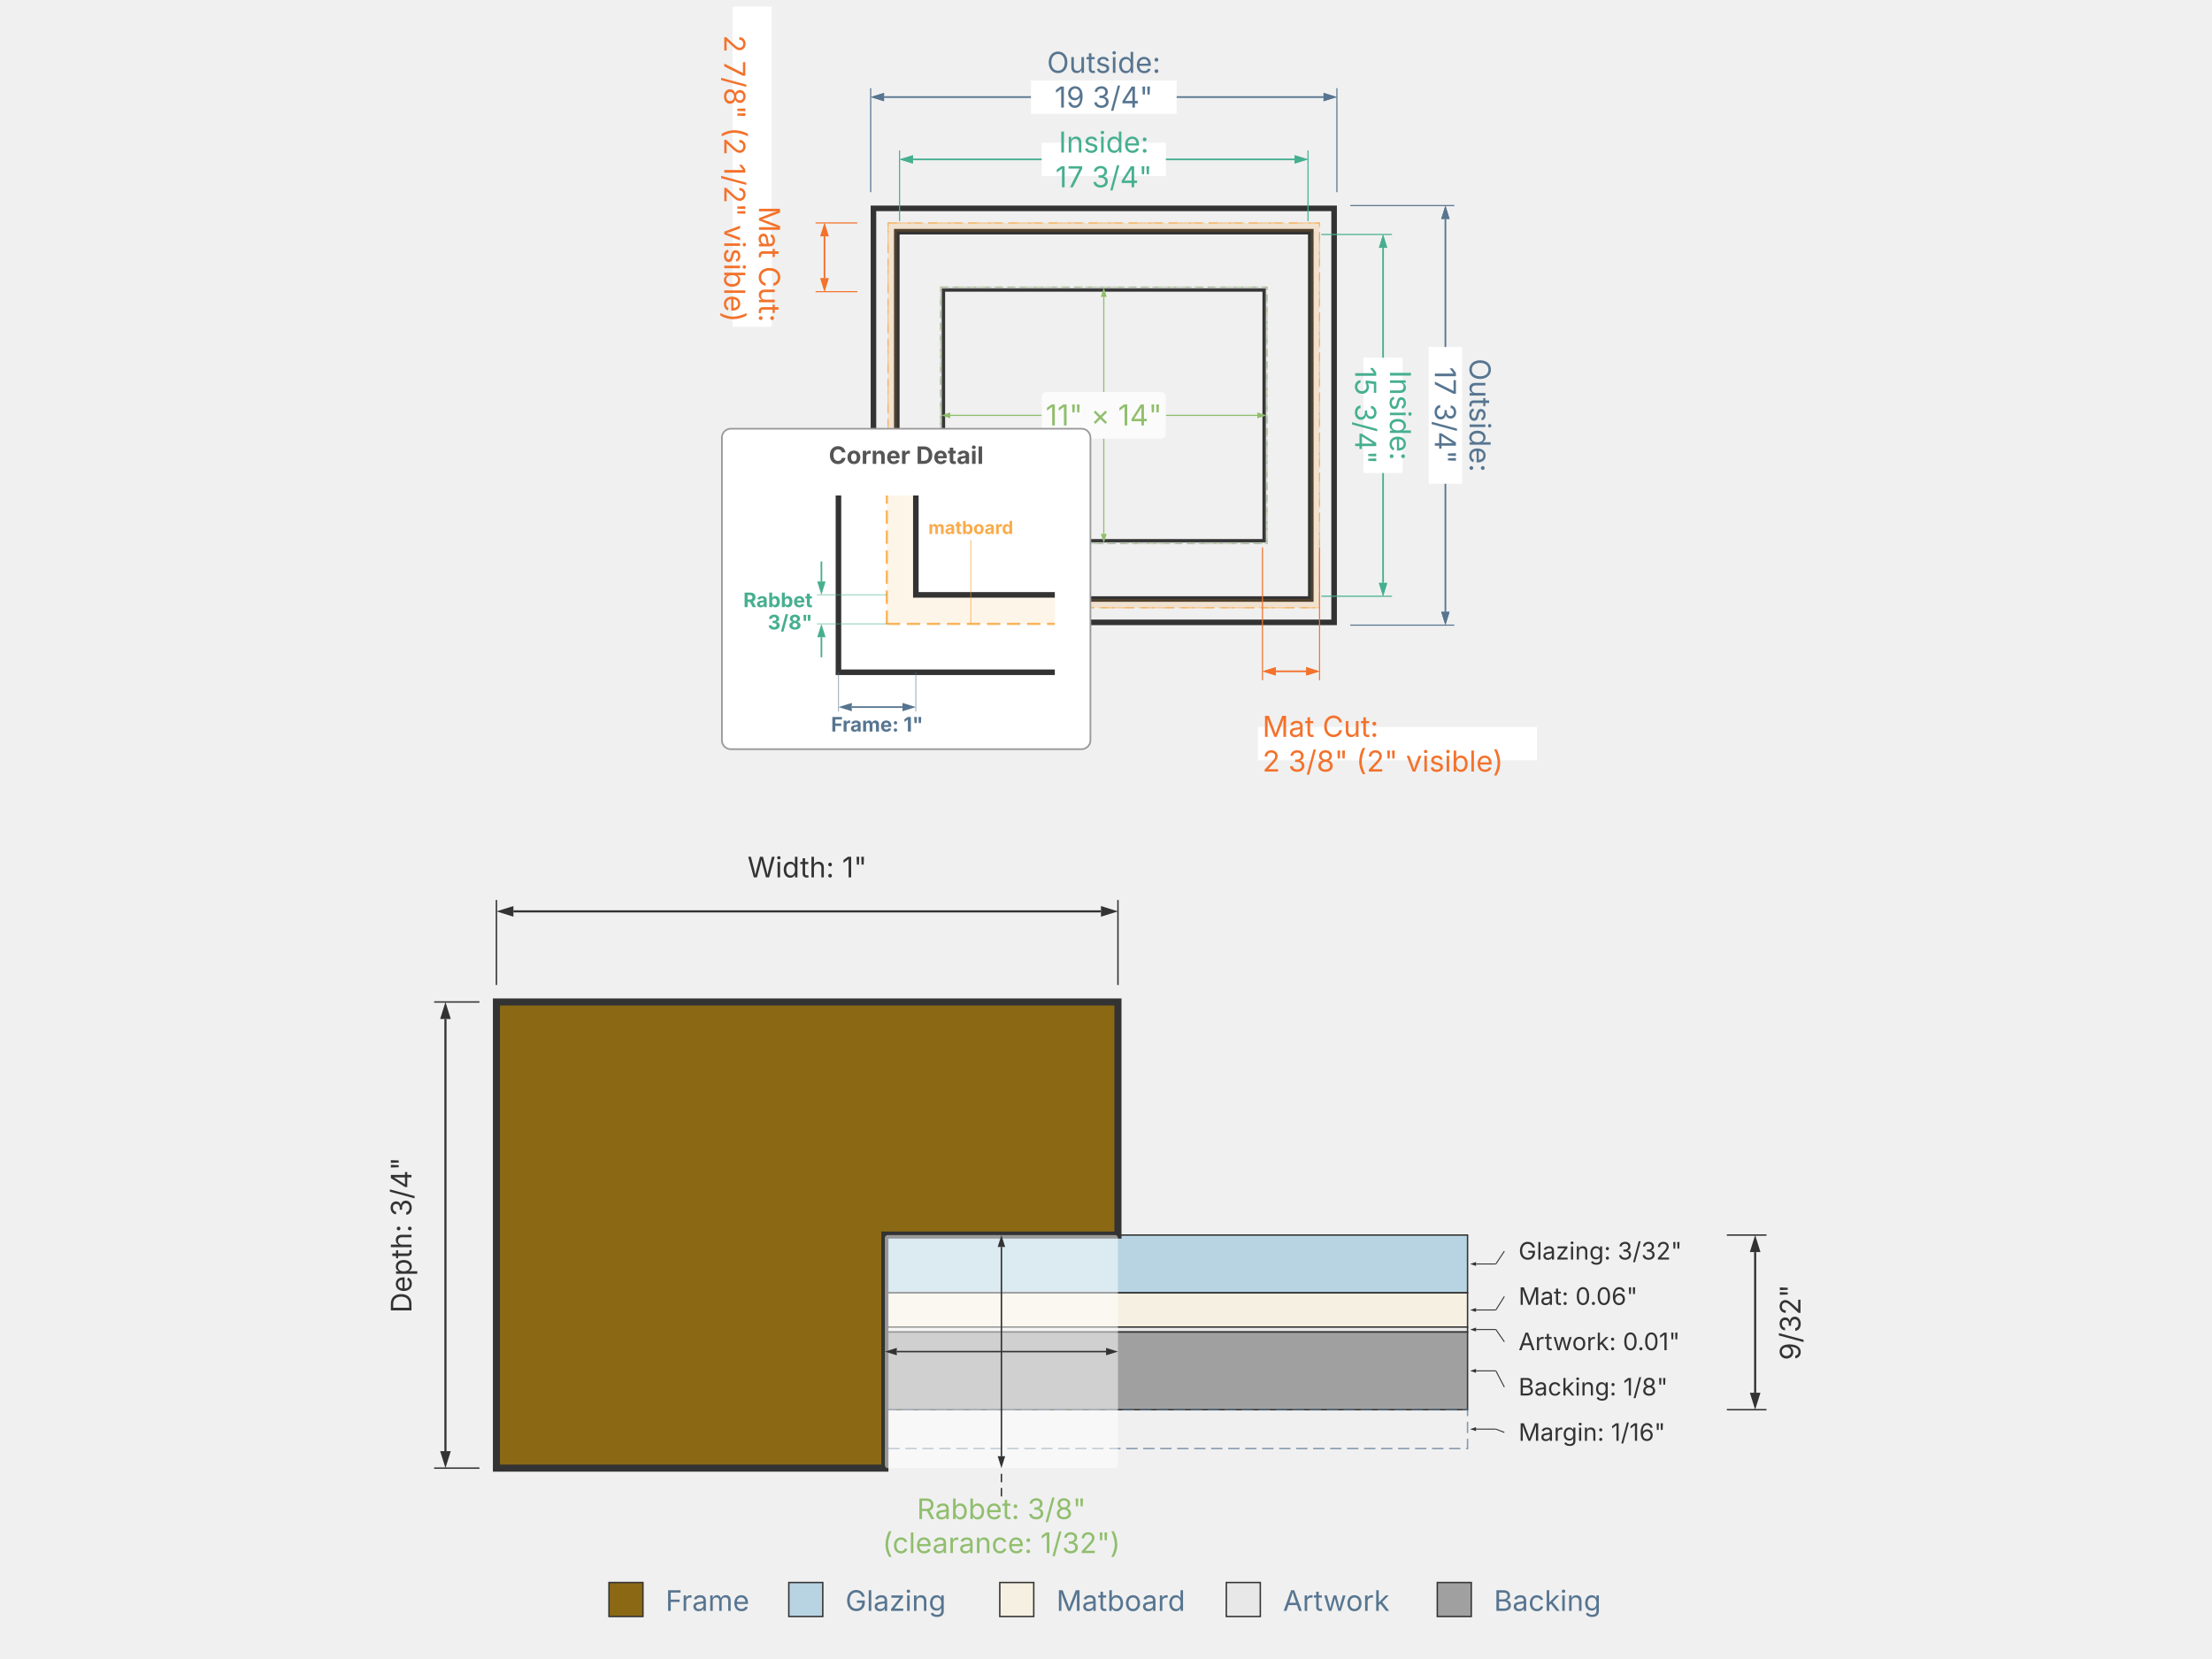
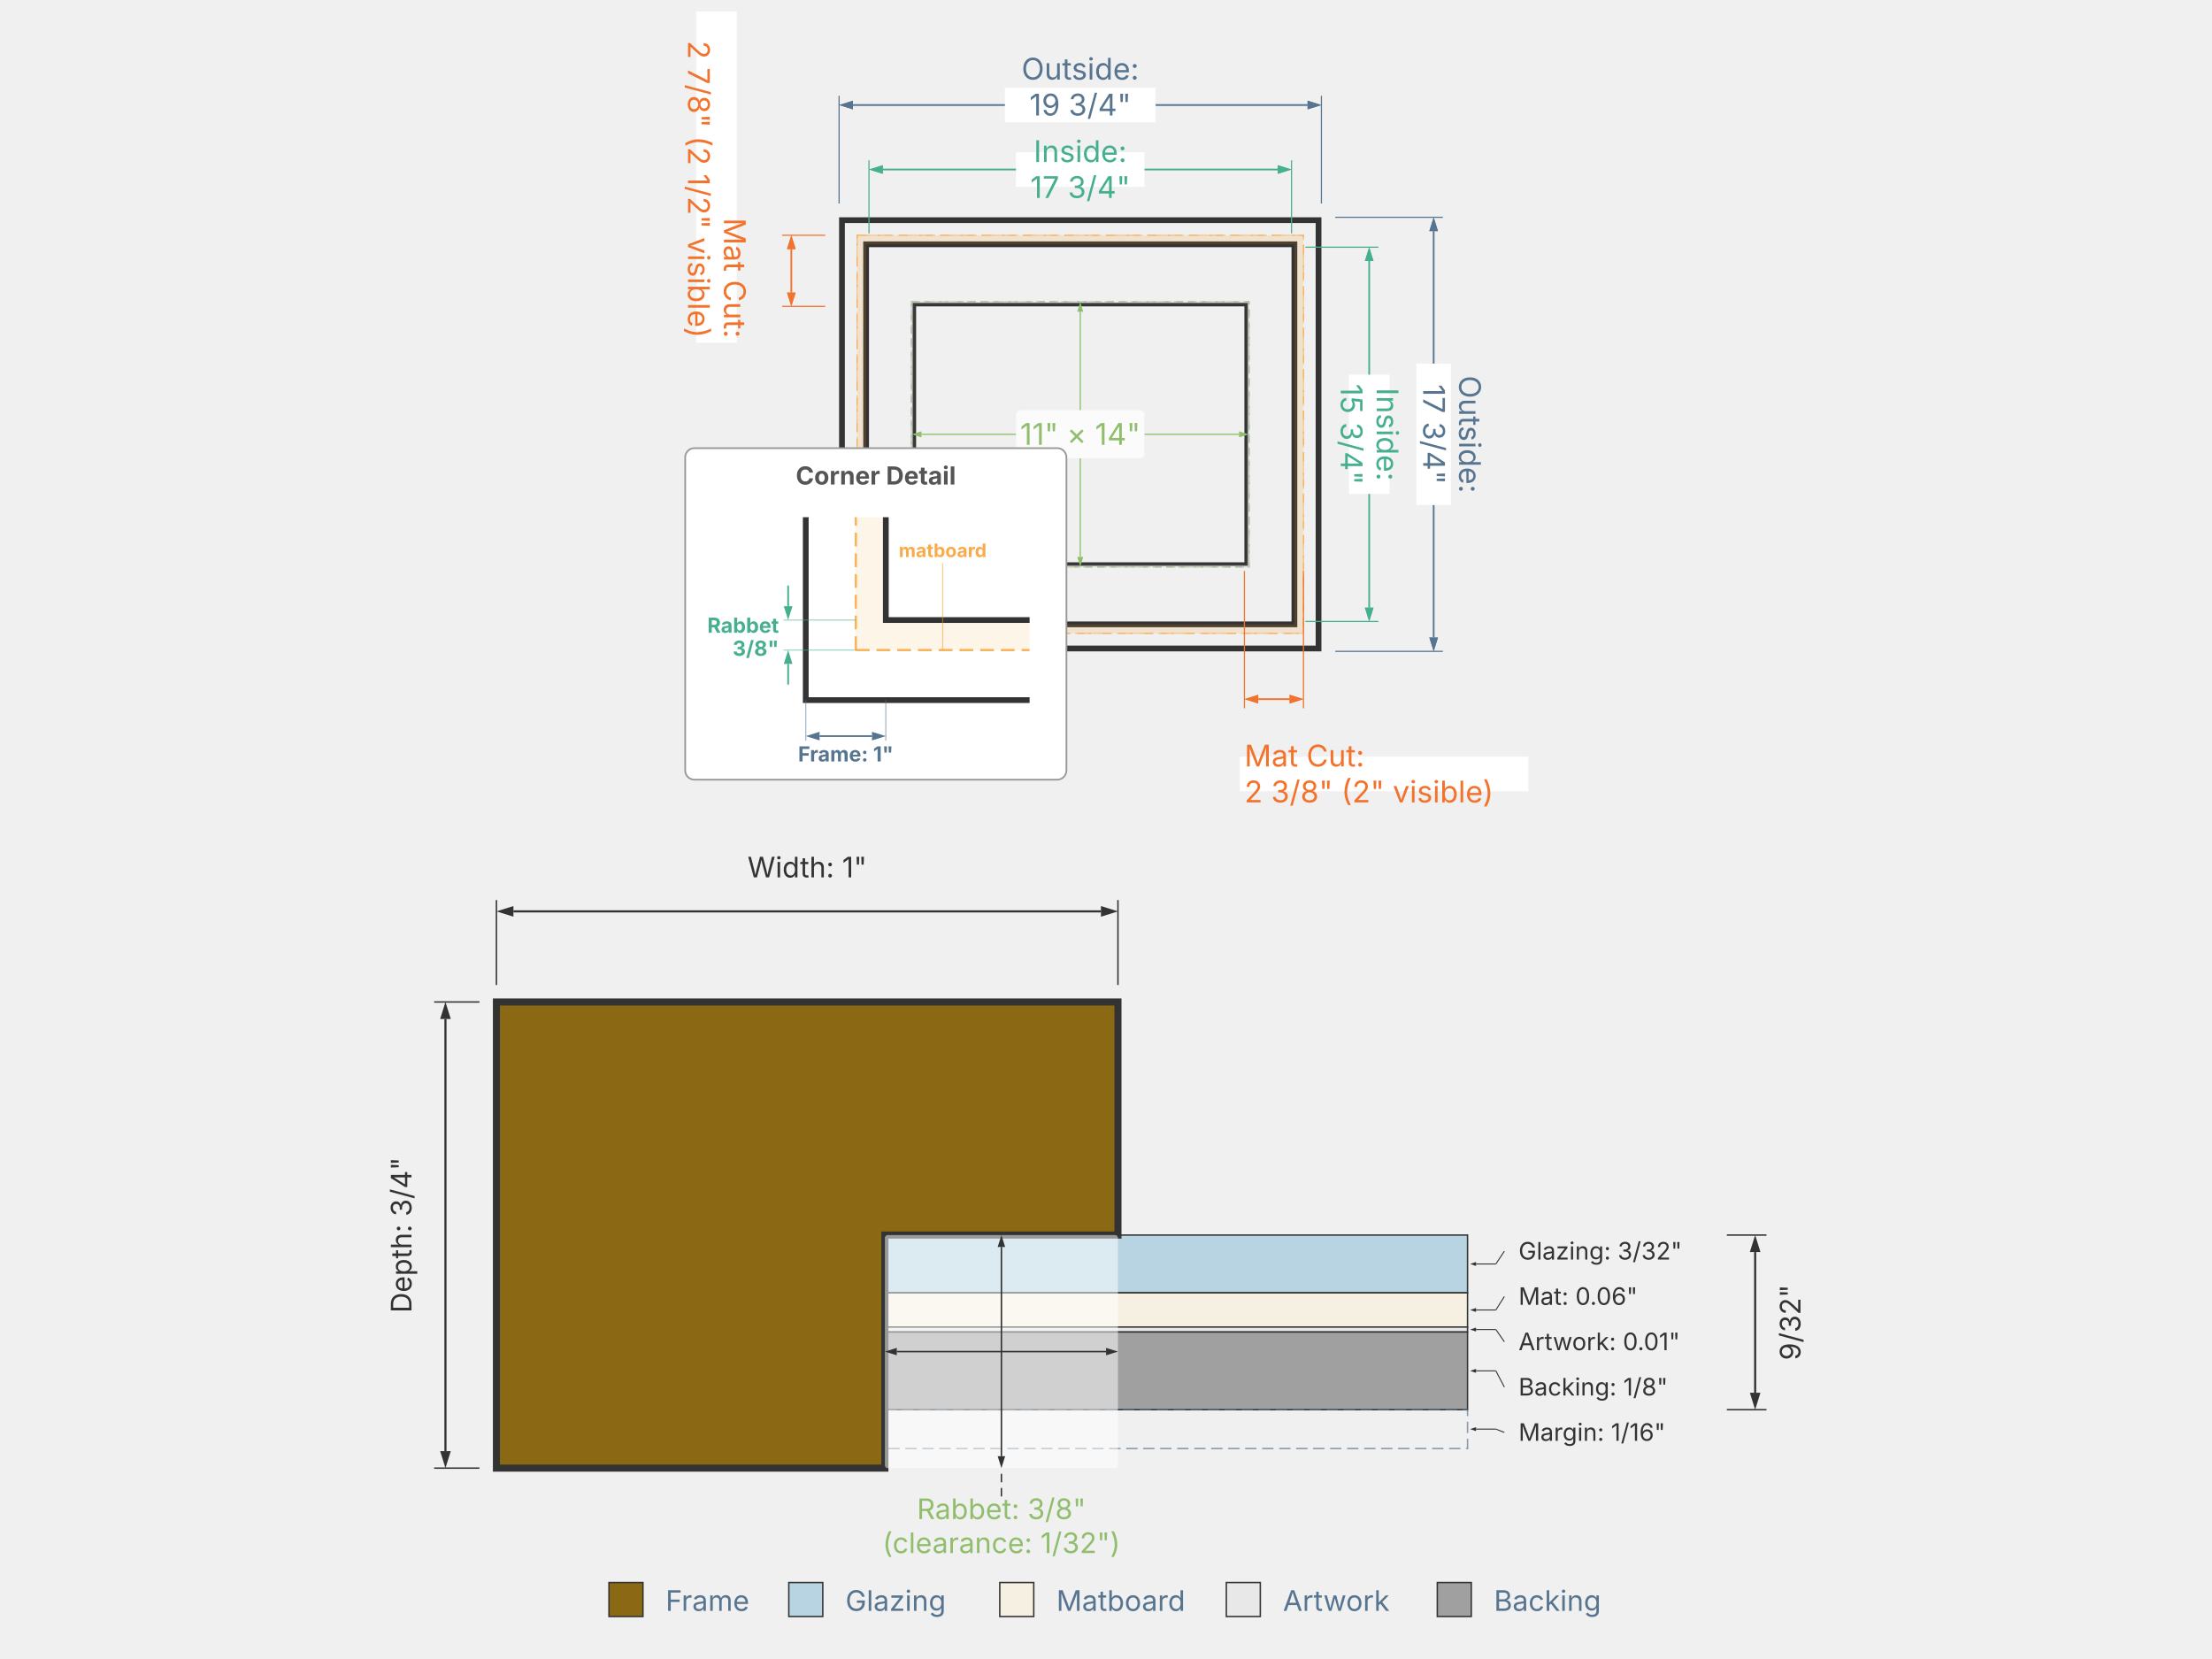
<svg xmlns="http://www.w3.org/2000/svg" viewBox="0 0 800.00 600.00">
-   <g id="plan-view" transform="translate(77.20, 18.20) scale(0.805)">
+   <g id="plan-view" transform="translate(57.57, 20.50) scale(0.8328)">
    <defs>
      <pattern id="hatch" patternUnits="userSpaceOnUse" width="4" height="4">
        <path d="M-1,1 l2,-2 M0,4 l4,-4 M3,5 l2,-2" stroke="#CCCCCC" stroke-width="0.5" />
      </pattern>
    </defs>
    <g id="geometry">
      <rect x="296.52" y="71.00" width="206.96" height="186.00" stroke="#333333" stroke-width="2.5" fill="none" />
      <rect x="307.00" y="81.48" width="186.00" height="165.04" stroke="#333333" stroke-width="2.5" fill="none" />
      <rect x="327.96" y="107.68" width="144.08" height="112.65" stroke="#333333" stroke-width="1.5" fill="none" />
      <rect x="326.65" y="106.37" width="146.70" height="115.27" stroke="#90be6d" stroke-width="0.5" stroke-dasharray="4,2" fill="none" opacity="0.6" />
    </g>
    <g id="rabbet-overlap">
      <path d="M303.07,77.55 h193.86 v172.90 h-193.86 Z M307.00,81.48 v165.04 h186.00 v-165.04 Z" fill="#f8961e" fill-opacity="0.15" fill-rule="evenodd" stroke="none" />
      <rect x="303.07" y="77.55" width="193.86" height="172.90" fill="none" stroke="#f8961e" stroke-width="0.40" stroke-dasharray="4,2" stroke-opacity="0.5" />
    </g>
    <g id="content-boundary">
      <rect x="303.07" y="77.55" width="193.86" height="172.90" stroke="#f8961e" stroke-width="0.5" stroke-dasharray="6,3" fill="none" opacity="0.5" />
    </g>
    <g id="mat-overlap">
      <path d="M326.65,106.37 h146.70 v115.27 h-146.70 Z M327.96,107.68 v112.65 h144.08 v-112.65 Z" fill="#888888" fill-opacity="0.12" fill-rule="evenodd" stroke="none" />
      <rect x="326.65" y="106.37" width="146.70" height="115.27" fill="none" stroke="#888888" stroke-width="0.40" stroke-dasharray="3,2" stroke-opacity="0.4" />
    </g>
    <g id="dimensions">
      <g class="dimension">
        <line x1="308.25" y1="76.73" x2="308.25" y2="45.00" stroke="#46af8f" stroke-width="0.5" />
        <line x1="491.75" y1="76.73" x2="491.75" y2="45.00" stroke="#46af8f" stroke-width="0.5" />
        <polygon points="308.25,49.00 314.25,50.88 314.25,47.12" fill="#46af8f" data-arrow="true" />
        <line x1="314.25" y1="49.00" x2="485.75" y2="49.00" stroke="#46af8f" stroke-width="0.75" />
        <polygon points="491.75,49.00 485.75,47.12 485.75,50.88" fill="#46af8f" data-arrow="true" />
        <rect x="372.10" y="41.50" width="55.80" height="15.00" fill="#FFFFFF" stroke="none" />
        <polygon points="308.25,49.00 314.25,50.88 314.25,47.12" fill="#46af8f" data-arrow="true" />
        <polygon points="491.75,49.00 485.75,47.12 485.75,50.88" fill="#46af8f" data-arrow="true" />
      </g>
      <g class="dimension">
        <line x1="295.27" y1="63.75" x2="295.27" y2="17.00" stroke="#577590" stroke-width="0.5" />
        <line x1="504.73" y1="63.75" x2="504.73" y2="17.00" stroke="#577590" stroke-width="0.5" />
        <polygon points="295.27,21.00 301.27,22.88 301.27,19.12" fill="#577590" data-arrow="true" />
        <line x1="301.27" y1="21.00" x2="498.73" y2="21.00" stroke="#577590" stroke-width="0.75" />
        <polygon points="504.73,21.00 498.73,19.12 498.73,22.88" fill="#577590" data-arrow="true" />
        <rect x="367.28" y="13.50" width="65.44" height="15.00" fill="#FFFFFF" stroke="none" />
        <polygon points="295.27,21.00 301.27,22.88 301.27,19.12" fill="#577590" data-arrow="true" />
        <polygon points="504.73,21.00 498.73,19.12 498.73,22.88" fill="#577590" data-arrow="true" />
      </g>
      <g class="dimension">
        <line x1="497.75" y1="82.73" x2="529.48" y2="82.73" stroke="#46af8f" stroke-width="0.5" />
        <line x1="497.75" y1="245.27" x2="529.48" y2="245.27" stroke="#46af8f" stroke-width="0.5" />
        <polygon points="525.48,82.73 523.60,88.73 527.35,88.73" fill="#46af8f" data-arrow="true" />
        <line x1="525.48" y1="88.73" x2="525.48" y2="239.27" stroke="#46af8f" stroke-width="0.75" />
        <polygon points="525.48,245.27 527.35,239.27 523.60,239.27" fill="#46af8f" data-arrow="true" />
        <rect x="516.68" y="138.10" width="17.60" height="51.80" fill="#FFFFFF" stroke="none" />
        <polygon points="525.48,82.73 523.60,88.73 527.35,88.73" fill="#46af8f" data-arrow="true" />
        <polygon points="525.48,245.27 527.35,239.27 523.60,239.27" fill="#46af8f" data-arrow="true" />
      </g>
      <g class="dimension">
        <line x1="510.73" y1="69.75" x2="557.48" y2="69.75" stroke="#577590" stroke-width="0.5" />
        <line x1="510.73" y1="258.25" x2="557.48" y2="258.25" stroke="#577590" stroke-width="0.5" />
        <polygon points="553.48,69.75 551.60,75.75 555.35,75.75" fill="#577590" data-arrow="true" />
        <line x1="553.48" y1="75.75" x2="553.48" y2="252.25" stroke="#577590" stroke-width="0.75" />
        <polygon points="553.48,258.25 555.35,252.25 551.60,252.25" fill="#577590" data-arrow="true" />
        <rect x="545.98" y="133.28" width="15.00" height="61.44" fill="#FFFFFF" stroke="none" />
        <polygon points="553.48,69.75 551.60,75.75 555.35,75.75" fill="#577590" data-arrow="true" />
        <polygon points="553.48,258.25 555.35,252.25 551.60,252.25" fill="#577590" data-arrow="true" />
      </g>
-       <text transform="translate(400.00, 41.20)" fill="#46af8f" font-family="Inter, system-ui, -apple-system, sans-serif" font-size="13px" text-anchor="middle" dominant-baseline="central">Inside:</text>
-       <text transform="translate(400.00, 56.80)" fill="#46af8f" font-family="Inter, system-ui, -apple-system, sans-serif" font-size="13px" text-anchor="middle" dominant-baseline="central">17 3/4"</text>
-       <text transform="translate(400.00, 5.40)" fill="#577590" font-family="Inter, system-ui, -apple-system, sans-serif" font-size="13px" text-anchor="middle" dominant-baseline="central">Outside:</text>
-       <text transform="translate(400.00, 21.00)" fill="#577590" font-family="Inter, system-ui, -apple-system, sans-serif" font-size="13px" text-anchor="middle" dominant-baseline="central">19 3/4"</text>
-       <text transform="rotate(90 533.28 164.00)" x="533.28" y="164.00" fill="#46af8f" font-family="Inter, system-ui, -apple-system, sans-serif" font-size="13px" text-anchor="middle" dominant-baseline="central">Inside:</text>
-       <text transform="rotate(90 517.68 164.00)" x="517.68" y="164.00" fill="#46af8f" font-family="Inter, system-ui, -apple-system, sans-serif" font-size="13px" text-anchor="middle" dominant-baseline="central">15 3/4"</text>
-       <text transform="rotate(90 569.08 164.00)" x="569.08" y="164.00" fill="#577590" font-family="Inter, system-ui, -apple-system, sans-serif" font-size="13px" text-anchor="middle" dominant-baseline="central">Outside:</text>
-       <text transform="rotate(90 553.48 164.00)" x="553.48" y="164.00" fill="#577590" font-family="Inter, system-ui, -apple-system, sans-serif" font-size="13px" text-anchor="middle" dominant-baseline="central">17 3/4"</text>
+       <text transform="translate(400.00, 45.75)" fill="#46af8f" font-family="Inter, system-ui, -apple-system, sans-serif" font-size="13px" text-anchor="middle">Inside:</text>
+       <text transform="translate(400.00, 61.35)" fill="#46af8f" font-family="Inter, system-ui, -apple-system, sans-serif" font-size="13px" text-anchor="middle">17 3/4"</text>
+       <text transform="translate(400.00, 9.95)" fill="#577590" font-family="Inter, system-ui, -apple-system, sans-serif" font-size="13px" text-anchor="middle">Outside:</text>
+       <text transform="translate(400.00, 25.55)" fill="#577590" font-family="Inter, system-ui, -apple-system, sans-serif" font-size="13px" text-anchor="middle">19 3/4"</text>
+       <text transform="rotate(90 533.28 164.00)" x="533.28" y="168.55" fill="#46af8f" font-family="Inter, system-ui, -apple-system, sans-serif" font-size="13px" text-anchor="middle">Inside:</text>
+       <text transform="rotate(90 517.68 164.00)" x="517.68" y="168.55" fill="#46af8f" font-family="Inter, system-ui, -apple-system, sans-serif" font-size="13px" text-anchor="middle">15 3/4"</text>
+       <text transform="rotate(90 569.08 164.00)" x="569.08" y="168.55" fill="#577590" font-family="Inter, system-ui, -apple-system, sans-serif" font-size="13px" text-anchor="middle">Outside:</text>
+       <text transform="rotate(90 553.48 164.00)" x="553.48" y="168.55" fill="#577590" font-family="Inter, system-ui, -apple-system, sans-serif" font-size="13px" text-anchor="middle">17 3/4"</text>
    </g>
    <g id="artwork-indicator">
      <polygon points="326.85,164.00 331.05,165.31 331.05,162.69" fill="#90be6d" data-arrow="true" />
      <line x1="331.05" y1="164.00" x2="372.16" y2="164.00" stroke="#90be6d" stroke-width="0.525" />
      <line x1="427.84" y1="164.00" x2="468.95" y2="164.00" stroke="#90be6d" stroke-width="0.525" />
      <polygon points="473.15,164.00 468.95,162.69 468.95,165.31" fill="#90be6d" data-arrow="true" />
      <polygon points="400.00,106.57 398.69,110.77 401.31,110.77" fill="#90be6d" data-arrow="true" />
      <line x1="400.00" y1="110.77" x2="400.00" y2="153.55" stroke="#90be6d" stroke-width="0.525" />
      <line x1="400.00" y1="174.45" x2="400.00" y2="217.23" stroke="#90be6d" stroke-width="0.525" />
      <polygon points="400.00,221.43 401.31,217.23 398.69,217.23" fill="#90be6d" data-arrow="true" />
      <rect x="372.16" y="153.55" width="55.69" height="20.90" fill="#FFFFFF" fill-opacity="0.75" stroke="none" rx="2" />
      <text transform="translate(400.00, 168.55)" fill="#90be6d" font-family="Inter, system-ui, -apple-system, sans-serif" font-size="13.00px" text-anchor="middle">11" × 14"</text>
    </g>
    <g id="mat-cut-geom">
      <g class="dimension">
        <line x1="471.29" y1="223.32" x2="471.29" y2="283.00" stroke="#f3722c" stroke-width="0.5" />
        <line x1="496.93" y1="223.32" x2="496.93" y2="283.00" stroke="#f3722c" stroke-width="0.5" />
        <polygon points="471.29,279.00 477.29,280.88 477.29,277.12" fill="#f3722c" data-arrow="true" />
        <line x1="477.29" y1="279.00" x2="490.93" y2="279.00" stroke="#f3722c" stroke-width="0.75" />
        <polygon points="496.93,279.00 490.93,277.12 490.93,280.88" fill="#f3722c" data-arrow="true" />
        <rect x="469.29" y="304.00" width="125.30" height="15.00" fill="#FFFFFF" stroke="none" />
        <polygon points="471.29,279.00 477.29,280.88 477.29,277.12" fill="#f3722c" data-arrow="true" />
        <polygon points="496.93,279.00 490.93,277.12 490.93,280.88" fill="#f3722c" data-arrow="true" />
      </g>
      <g class="dimension">
        <line x1="289.27" y1="77.55" x2="270.52" y2="77.55" stroke="#f3722c" stroke-width="0.5" />
        <line x1="289.27" y1="108.43" x2="270.52" y2="108.43" stroke="#f3722c" stroke-width="0.5" />
        <polygon points="274.52,77.55 272.65,83.55 276.40,83.55" fill="#f3722c" data-arrow="true" />
        <line x1="274.52" y1="83.55" x2="274.52" y2="102.43" stroke="#f3722c" stroke-width="0.75" />
        <polygon points="274.52,108.43 276.40,102.43 272.65,102.43" fill="#f3722c" data-arrow="true" />
        <rect x="233.22" y="-19.61" width="17.60" height="143.79" fill="#FFFFFF" stroke="none" />
        <polygon points="274.52,77.55 272.65,83.55 276.40,83.55" fill="#f3722c" data-arrow="true" />
        <polygon points="274.52,108.43 276.40,102.43 272.65,102.43" fill="#f3722c" data-arrow="true" />
      </g>
    </g>
    <g id="corner-detail">
      <defs>
        <clipPath id="corner-detail-clip">
          <rect x="232.43" y="194.00" width="157.57" height="115.97" />
        </clipPath>
      </defs>
      <rect x="228.43" y="170.00" width="165.57" height="143.97" fill="#FFFFFF" stroke="#999" stroke-width="0.75" rx="4" />
      <text transform="translate(311.22, 185.80)" fill="#555" font-family="Inter, system-ui, -apple-system, sans-serif" font-size="10.8" font-weight="bold" text-anchor="middle">Corner Detail</text>
      <g clip-path="url(#corner-detail-clip)">
        <path d="M302.52,200.00 V257.69 H378.00 V244.65 H315.56 V200.00 H302.52 Z" fill="#f8961e" fill-opacity="0.10" stroke="none" />
        <line x1="302.52" y1="257.69" x2="378.00" y2="257.69" stroke="#f8961e" stroke-width="1" stroke-dasharray="6,3" opacity="0.7" />
        <line x1="302.52" y1="257.69" x2="302.52" y2="200.00" stroke="#f8961e" stroke-width="1" stroke-dasharray="6,3" opacity="0.7" />
        <polyline points="280.79,200.00 280.79,279.42 378.00,279.42" fill="none" stroke="#333333" stroke-width="2.5" stroke-linejoin="miter" />
        <polyline points="315.56,200.00 315.56,244.65 378.00,244.65" fill="none" stroke="#333333" stroke-width="2.5" stroke-linejoin="miter" />
      </g>
      <defs>
        <clipPath id="corner-detail-annot-clip">
          <rect x="230.43" y="172.00" width="161.57" height="139.97" />
        </clipPath>
      </defs>
      <g clip-path="url(#corner-detail-annot-clip)">
        <line x1="280.79" y1="279.42" x2="280.79" y2="297.06" stroke="#577590" stroke-width="0.5" opacity="0.5" />
        <line x1="315.56" y1="279.42" x2="315.56" y2="297.06" stroke="#577590" stroke-width="0.5" opacity="0.5" />
        <polygon points="280.79,295.06 286.79,296.94 286.79,293.19" fill="#577590" data-arrow="true" />
        <line x1="286.79" y1="295.06" x2="309.56" y2="295.06" stroke="#577590" stroke-width="0.75" />
        <polygon points="315.56,295.06 309.56,293.19 309.56,296.94" fill="#577590" data-arrow="true" />
        <text transform="translate(298.17, 306.06)" font-family="Inter, system-ui, -apple-system, sans-serif" font-size="9.0px" fill="#577590" font-weight="bold" text-anchor="middle">Frame: 1"</text>
        <line x1="302.52" y1="244.65" x2="271.14" y2="244.65" stroke="#46af8f" stroke-width="0.5" opacity="0.5" />
        <line x1="302.52" y1="257.69" x2="271.14" y2="257.69" stroke="#46af8f" stroke-width="0.5" opacity="0.5" />
        <line x1="273.14" y1="229.65" x2="273.14" y2="238.65" stroke="#46af8f" stroke-width="0.75" />
        <polygon points="273.14,244.65 275.01,238.65 271.26,238.65" fill="#46af8f" data-arrow="true" />
        <line x1="273.14" y1="272.69" x2="273.14" y2="263.69" stroke="#46af8f" stroke-width="0.75" />
        <polygon points="273.14,257.69 271.26,263.69 275.01,263.69" fill="#46af8f" data-arrow="true" />
        <text transform="translate(269.14, 250.17)" fill="#46af8f" font-family="Inter, system-ui, -apple-system, sans-serif" font-size="9.0" text-anchor="end" font-weight="bold">Rabbet</text>
        <text transform="translate(269.14, 260.17)" fill="#46af8f" font-family="Inter, system-ui, -apple-system, sans-serif" font-size="9.0" text-anchor="end" font-weight="bold">3/8"</text>
        <line x1="340.26" y1="257.69" x2="340.26" y2="218.52" stroke="#f8961e" stroke-width="0.5" opacity="0.5" />
        <rect x="318.65" y="210.23" width="43.21" height="9.72" fill="#FFFFFF" stroke="none" rx="1" />
        <text transform="translate(340.26, 217.31)" fill="#f8961e" font-family="Inter, system-ui, -apple-system, sans-serif" font-size="8.1" text-anchor="middle" font-weight="bold" opacity="0.8">matboard</text>
      </g>
    </g>
    <g id="mat-cut-labels">
-       <text transform="translate(471.29, 303.70)" fill="#f3722c" font-family="Inter, system-ui, -apple-system, sans-serif" font-size="13px" text-anchor="start" dominant-baseline="central">Mat Cut:</text>
-       <text transform="translate(471.29, 319.30)" fill="#f3722c" font-family="Inter, system-ui, -apple-system, sans-serif" font-size="13px" text-anchor="start" dominant-baseline="central">2 3/8" (2" visible)</text>
-       <text transform="rotate(90 249.82 122.18)" x="249.82" y="122.18" fill="#f3722c" font-family="Inter, system-ui, -apple-system, sans-serif" font-size="13px" text-anchor="end" dominant-baseline="central">Mat Cut:</text>
-       <text transform="rotate(90 234.22 122.18)" x="234.22" y="122.18" fill="#f3722c" font-family="Inter, system-ui, -apple-system, sans-serif" font-size="13px" text-anchor="end" dominant-baseline="central">2 7/8" (2 1/2" visible)</text>
+       <text transform="translate(471.29, 308.25)" fill="#f3722c" font-family="Inter, system-ui, -apple-system, sans-serif" font-size="13px" text-anchor="start">Mat Cut:</text>
+       <text transform="translate(471.29, 323.85)" fill="#f3722c" font-family="Inter, system-ui, -apple-system, sans-serif" font-size="13px" text-anchor="start">2 3/8" (2" visible)</text>
+       <text transform="rotate(90 249.82 122.18)" x="249.82" y="126.73" fill="#f3722c" font-family="Inter, system-ui, -apple-system, sans-serif" font-size="13px" text-anchor="end">Mat Cut:</text>
+       <text transform="rotate(90 234.22 122.18)" x="234.22" y="126.73" fill="#f3722c" font-family="Inter, system-ui, -apple-system, sans-serif" font-size="13px" text-anchor="end">2 7/8" (2 1/2" visible)</text>
    </g>
  </g>
  <g id="section-view" transform="translate(-9.69, 310.15) scale(1.0242)">
    <defs>
      <pattern id="hatch" patternUnits="userSpaceOnUse" width="4" height="4">
        <path d="M-1,1 l2,-2 M0,4 l4,-4 M3,5 l2,-2" stroke="#CCCCCC" stroke-width="0.5" />
      </pattern>
    </defs>
    <g id="section-content" transform="translate(2.50, 0)">
      <g id="section-geometry">
        <rect x="319.43" y="133.30" width="205.75" height="20.41" stroke="#333333" stroke-width="0.5" fill="#B8D4E3" />
        <rect x="319.43" y="153.71" width="205.75" height="12.07" stroke="#333333" stroke-width="0.5" fill="#F5F0E1" />
        <rect x="319.43" y="165.78" width="205.75" height="1.76" stroke="#333333" stroke-width="0.5" fill="#E8E8E8" />
        <rect x="319.43" y="167.54" width="205.75" height="27.43" stroke="#333333" stroke-width="0.5" fill="#A0A0A0" />
        <rect x="319.43" y="194.97" width="205.75" height="13.72" stroke="#577590" stroke-width="0.5" stroke-dasharray="4,2" fill="none" opacity="0.7" />
        <polygon points="182.26,51.00 401.73,51.00 401.73,133.30 319.43,133.30 319.43,215.60 182.26,215.60" stroke="#333333" stroke-width="2.5" fill="#8B6914" />
      </g>
      <g id="section-dimensions">
        <line x1="176.26" y1="51.00" x2="160.26" y2="51.00" stroke="#333333" stroke-width="0.5" />
        <line x1="176.26" y1="215.60" x2="160.26" y2="215.60" stroke="#333333" stroke-width="0.5" />
        <polygon points="164.26,51.00 162.39,57.00 166.14,57.00" fill="#333333" data-arrow="true" />
        <line x1="164.26" y1="57.00" x2="164.26" y2="209.60" stroke="#333333" stroke-width="0.75" />
        <polygon points="164.26,215.60 166.14,209.60 162.39,209.60" fill="#333333" data-arrow="true" />
        <text x="152.26" y="133.30" fill="#333333" font-family="Inter, system-ui, -apple-system, sans-serif" font-size="10px" text-anchor="middle" transform="rotate(-90 152.26 133.30)">Depth: 3/4"</text>
        <line x1="182.26" y1="45.00" x2="182.26" y2="15.00" stroke="#333333" stroke-width="0.5" />
        <line x1="401.73" y1="45.00" x2="401.73" y2="15.00" stroke="#333333" stroke-width="0.5" />
        <polygon points="182.26,19.00 188.26,20.88 188.26,17.12" fill="#333333" data-arrow="true" />
        <line x1="188.26" y1="19.00" x2="395.73" y2="19.00" stroke="#333333" stroke-width="0.75" />
        <polygon points="401.73,19.00 395.73,17.12 395.73,20.88" fill="#333333" data-arrow="true" />
        <text transform="translate(291.99, 7.00)" fill="#333333" font-family="Inter, system-ui, -apple-system, sans-serif" font-size="10px" text-anchor="middle">Width: 1"</text>
        <rect x="319.43" y="133.30" width="82.30" height="82.30" fill="#FFFFFF" fill-opacity="0.5" stroke="none" rx="1" />
        <polygon points="319.43,174.45 323.63,175.76 323.63,173.14" fill="#333333" data-arrow="true" />
        <line x1="323.63" y1="174.45" x2="397.53" y2="174.45" stroke="#333333" stroke-width="0.525" />
        <polygon points="401.73,174.45 397.53,173.14 397.53,175.76" fill="#333333" data-arrow="true" />
        <polygon points="360.58,133.30 359.27,137.50 361.89,137.50" fill="#333333" data-arrow="true" />
        <line x1="360.58" y1="137.50" x2="360.58" y2="211.40" stroke="#333333" stroke-width="0.525" />
        <polygon points="360.58,215.60 361.89,211.40 359.27,211.40" fill="#333333" data-arrow="true" />
        <polygon points="526.08,143.51 528.18,144.21 528.18,142.81" fill="#333333" data-arrow="true" />
        <line x1="528.18" y1="143.51" x2="535.18" y2="143.51" stroke="#333333" stroke-width="0.35" />
        <line x1="535.18" y1="143.51" x2="538.18" y2="138.99" stroke="#333333" stroke-width="0.35" />
        <text transform="translate(543.18, 141.95)" fill="#333333" font-family="Inter, system-ui, -apple-system, sans-serif" font-size="8.5px">Glazing: 3/32"</text>
        <polygon points="526.08,159.75 528.18,160.45 528.18,159.05" fill="#333333" data-arrow="true" />
        <line x1="528.18" y1="159.75" x2="535.18" y2="159.75" stroke="#333333" stroke-width="0.35" />
        <line x1="535.18" y1="159.75" x2="538.18" y2="154.99" stroke="#333333" stroke-width="0.35" />
        <text transform="translate(543.18, 157.95)" fill="#333333" font-family="Inter, system-ui, -apple-system, sans-serif" font-size="8.5px">Mat: 0.06"</text>
        <polygon points="526.08,166.66 528.18,167.36 528.18,165.96" fill="#333333" data-arrow="true" />
        <line x1="528.18" y1="166.66" x2="535.18" y2="166.66" stroke="#333333" stroke-width="0.35" />
        <line x1="535.18" y1="166.66" x2="538.18" y2="170.99" stroke="#333333" stroke-width="0.35" />
        <text transform="translate(543.18, 173.95)" fill="#333333" font-family="Inter, system-ui, -apple-system, sans-serif" font-size="8.5px">Artwork: 0.01"</text>
        <polygon points="526.08,181.25 528.18,181.95 528.18,180.55" fill="#333333" data-arrow="true" />
        <line x1="528.18" y1="181.25" x2="535.18" y2="181.25" stroke="#333333" stroke-width="0.35" />
        <line x1="535.18" y1="181.25" x2="538.18" y2="186.99" stroke="#333333" stroke-width="0.35" />
        <text transform="translate(543.18, 189.95)" fill="#333333" font-family="Inter, system-ui, -apple-system, sans-serif" font-size="8.5px">Backing: 1/8"</text>
        <polygon points="526.08,201.83 528.18,202.53 528.18,201.13" fill="#333333" data-arrow="true" />
        <line x1="528.18" y1="201.83" x2="535.18" y2="201.83" stroke="#333333" stroke-width="0.35" />
        <line x1="535.18" y1="201.83" x2="538.18" y2="202.99" stroke="#333333" stroke-width="0.35" />
        <text transform="translate(543.18, 205.95)" fill="#333333" font-family="Inter, system-ui, -apple-system, sans-serif" font-size="8.5px">Margin: 1/16"</text>
        <line x1="616.74" y1="133.30" x2="630.74" y2="133.30" stroke="#333333" stroke-width="0.5" />
        <line x1="616.74" y1="194.97" x2="630.74" y2="194.97" stroke="#333333" stroke-width="0.5" />
        <polygon points="626.74,133.30 624.86,139.30 628.61,139.30" fill="#333333" data-arrow="true" />
        <line x1="626.74" y1="139.30" x2="626.74" y2="188.97" stroke="#333333" stroke-width="0.75" />
        <polygon points="626.74,194.97 628.61,188.97 624.86,188.97" fill="#333333" data-arrow="true" />
        <text x="642.74" y="164.14" fill="#333333" font-family="Inter, system-ui, -apple-system, sans-serif" font-size="10px" text-anchor="middle" transform="rotate(-90 642.74 164.14)">9/32"</text>
        <line x1="360.58" y1="217.60" x2="360.58" y2="227.60" stroke="#333333" stroke-width="0.5" stroke-dasharray="3,2" />
        <text transform="translate(360.58, 233.60)" fill="#90be6d" font-family="Inter, system-ui, -apple-system, sans-serif" font-size="10px" text-anchor="middle">Rabbet: 3/8"</text>
        <text transform="translate(360.58, 245.60)" fill="#90be6d" font-family="Inter, system-ui, -apple-system, sans-serif" font-size="10px" text-anchor="middle">(clearance: 1/32")</text>
      </g>
    </g>
    <g id="legend">
      <rect x="224.50" y="256.00" width="12" height="12" fill="#8B6914" stroke="#333333" stroke-width="0.5" />
      <text transform="translate(244.50, 266.00)" fill="#577590" font-family="Inter, system-ui, -apple-system, sans-serif" font-size="10px">Frame</text>
      <rect x="288.00" y="256.00" width="12" height="12" fill="#B8D4E3" stroke="#333333" stroke-width="0.5" />
      <text transform="translate(308.00, 266.00)" fill="#577590" font-family="Inter, system-ui, -apple-system, sans-serif" font-size="10px">Glazing</text>
      <rect x="362.50" y="256.00" width="12" height="12" fill="#F5F0E1" stroke="#333333" stroke-width="0.5" />
      <text transform="translate(382.50, 266.00)" fill="#577590" font-family="Inter, system-ui, -apple-system, sans-serif" font-size="10px">Matboard</text>
      <rect x="442.50" y="256.00" width="12" height="12" fill="#E8E8E8" stroke="#333333" stroke-width="0.5" />
      <text transform="translate(462.50, 266.00)" fill="#577590" font-family="Inter, system-ui, -apple-system, sans-serif" font-size="10px">Artwork</text>
      <rect x="517.00" y="256.00" width="12" height="12" fill="#A0A0A0" stroke="#333333" stroke-width="0.5" />
      <text transform="translate(537.00, 266.00)" fill="#577590" font-family="Inter, system-ui, -apple-system, sans-serif" font-size="10px">Backing</text>
    </g>
  </g>
</svg>
